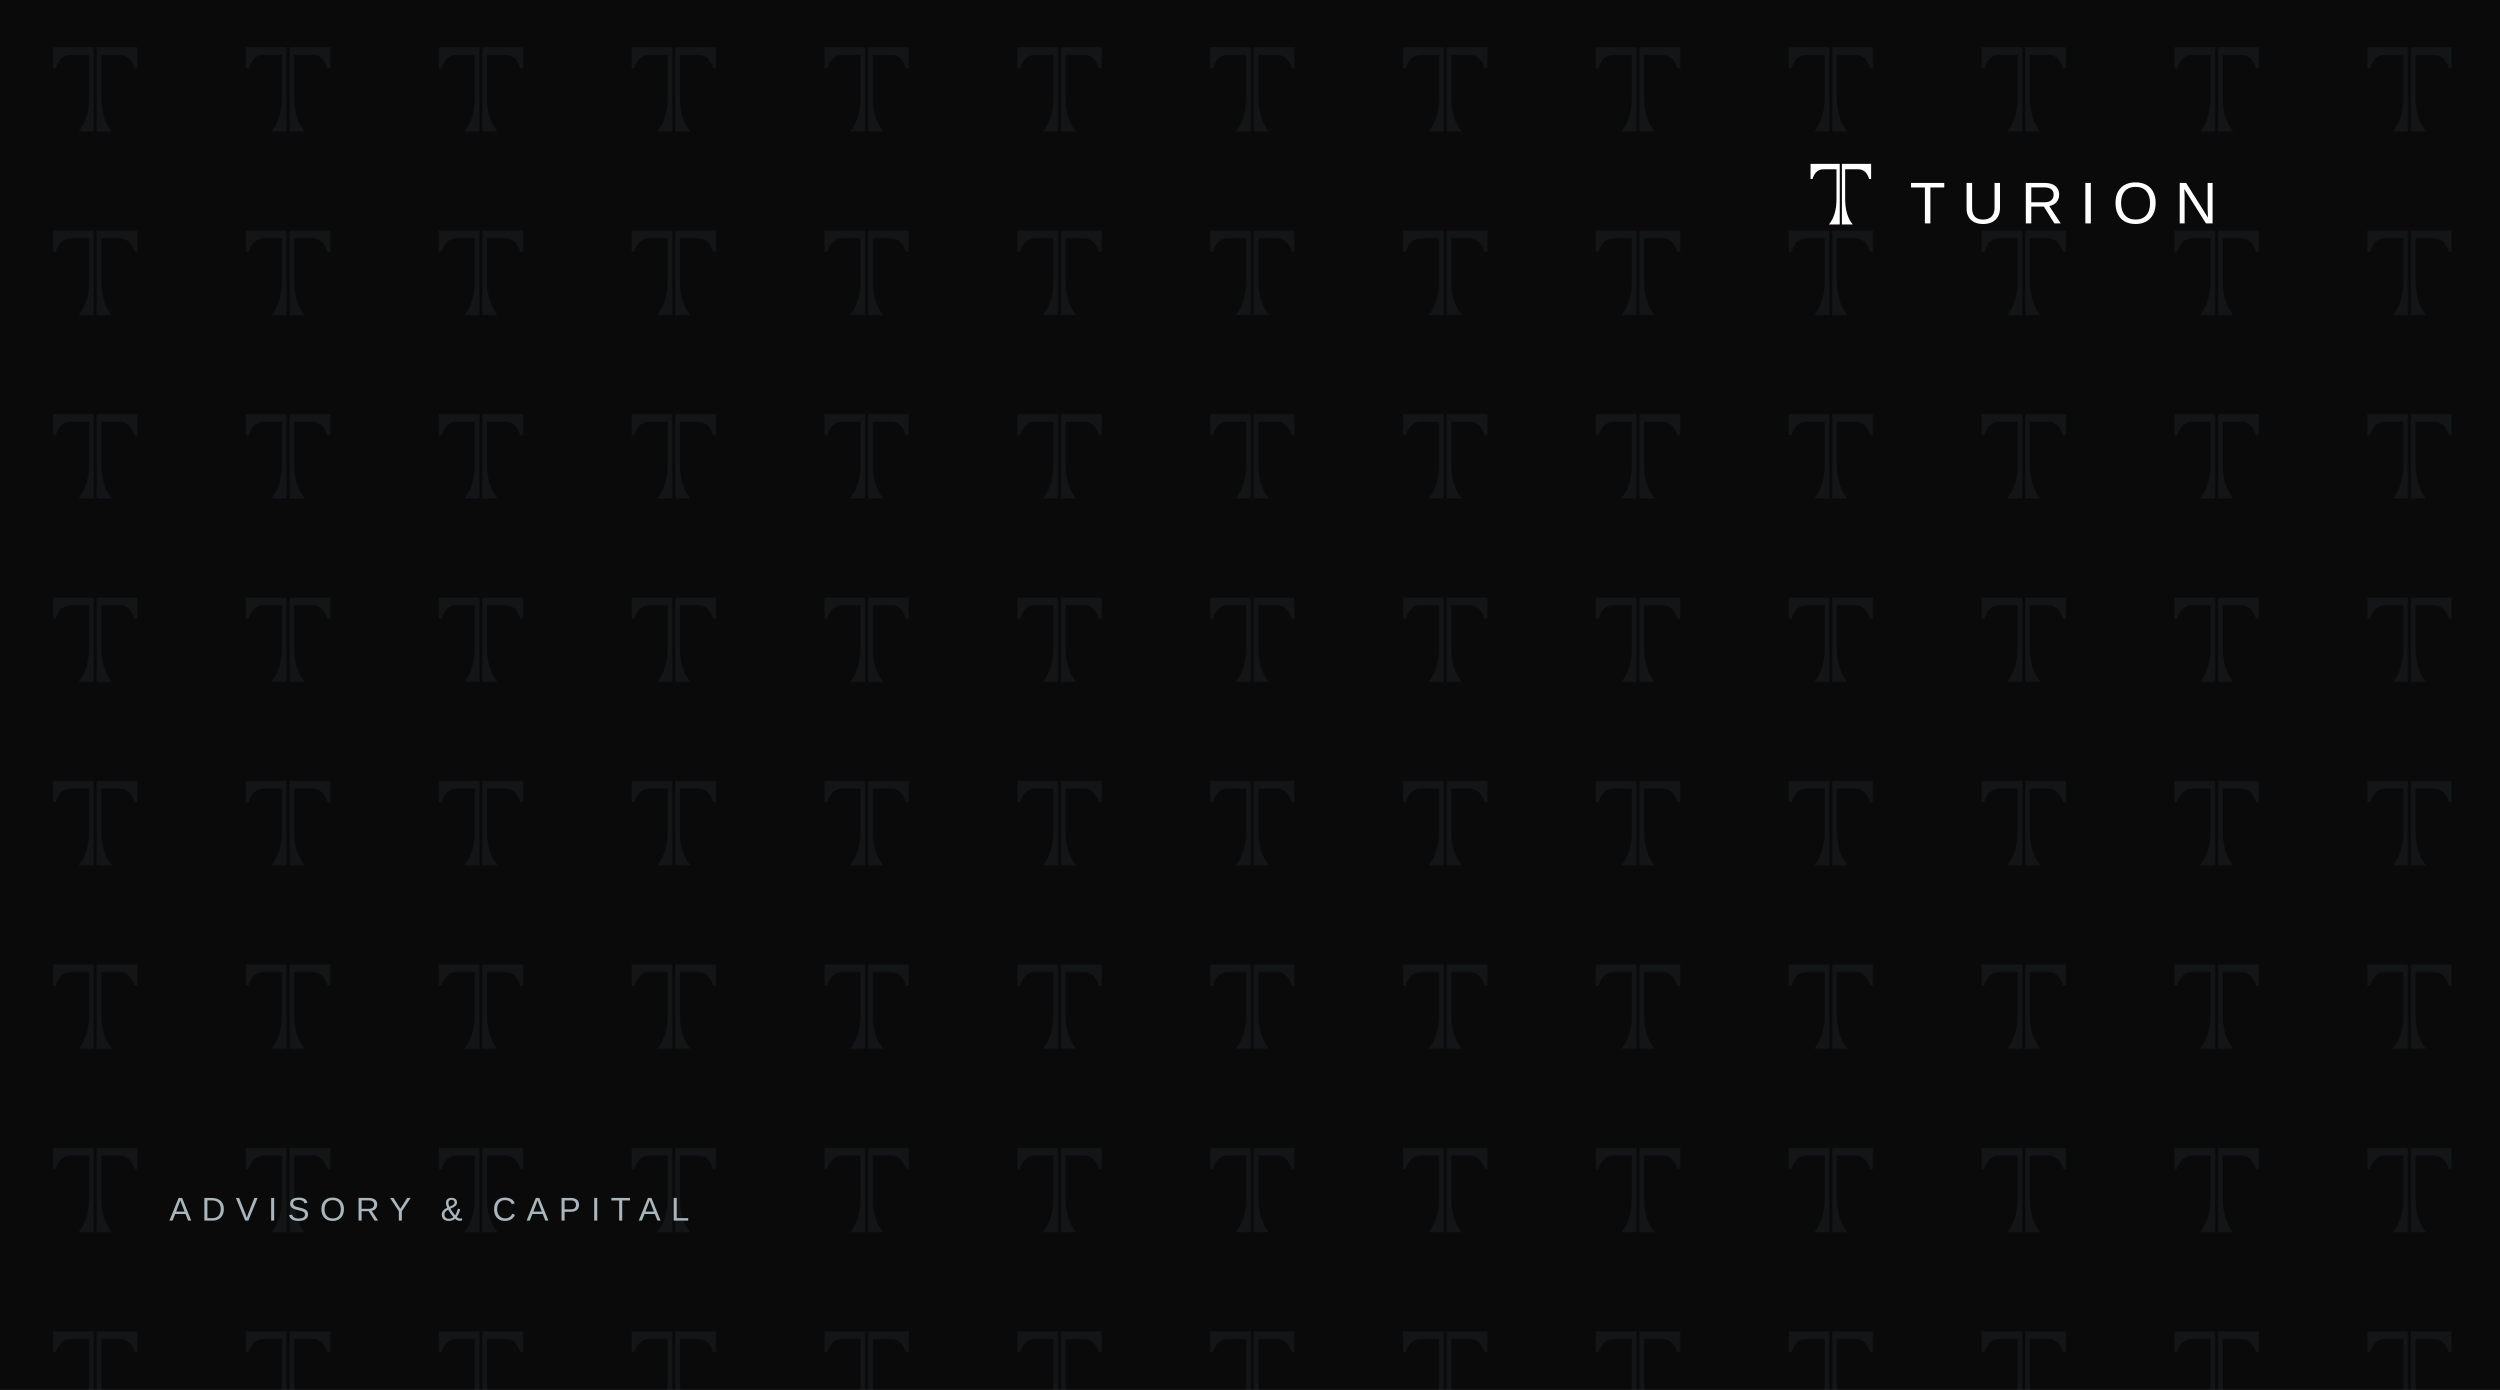
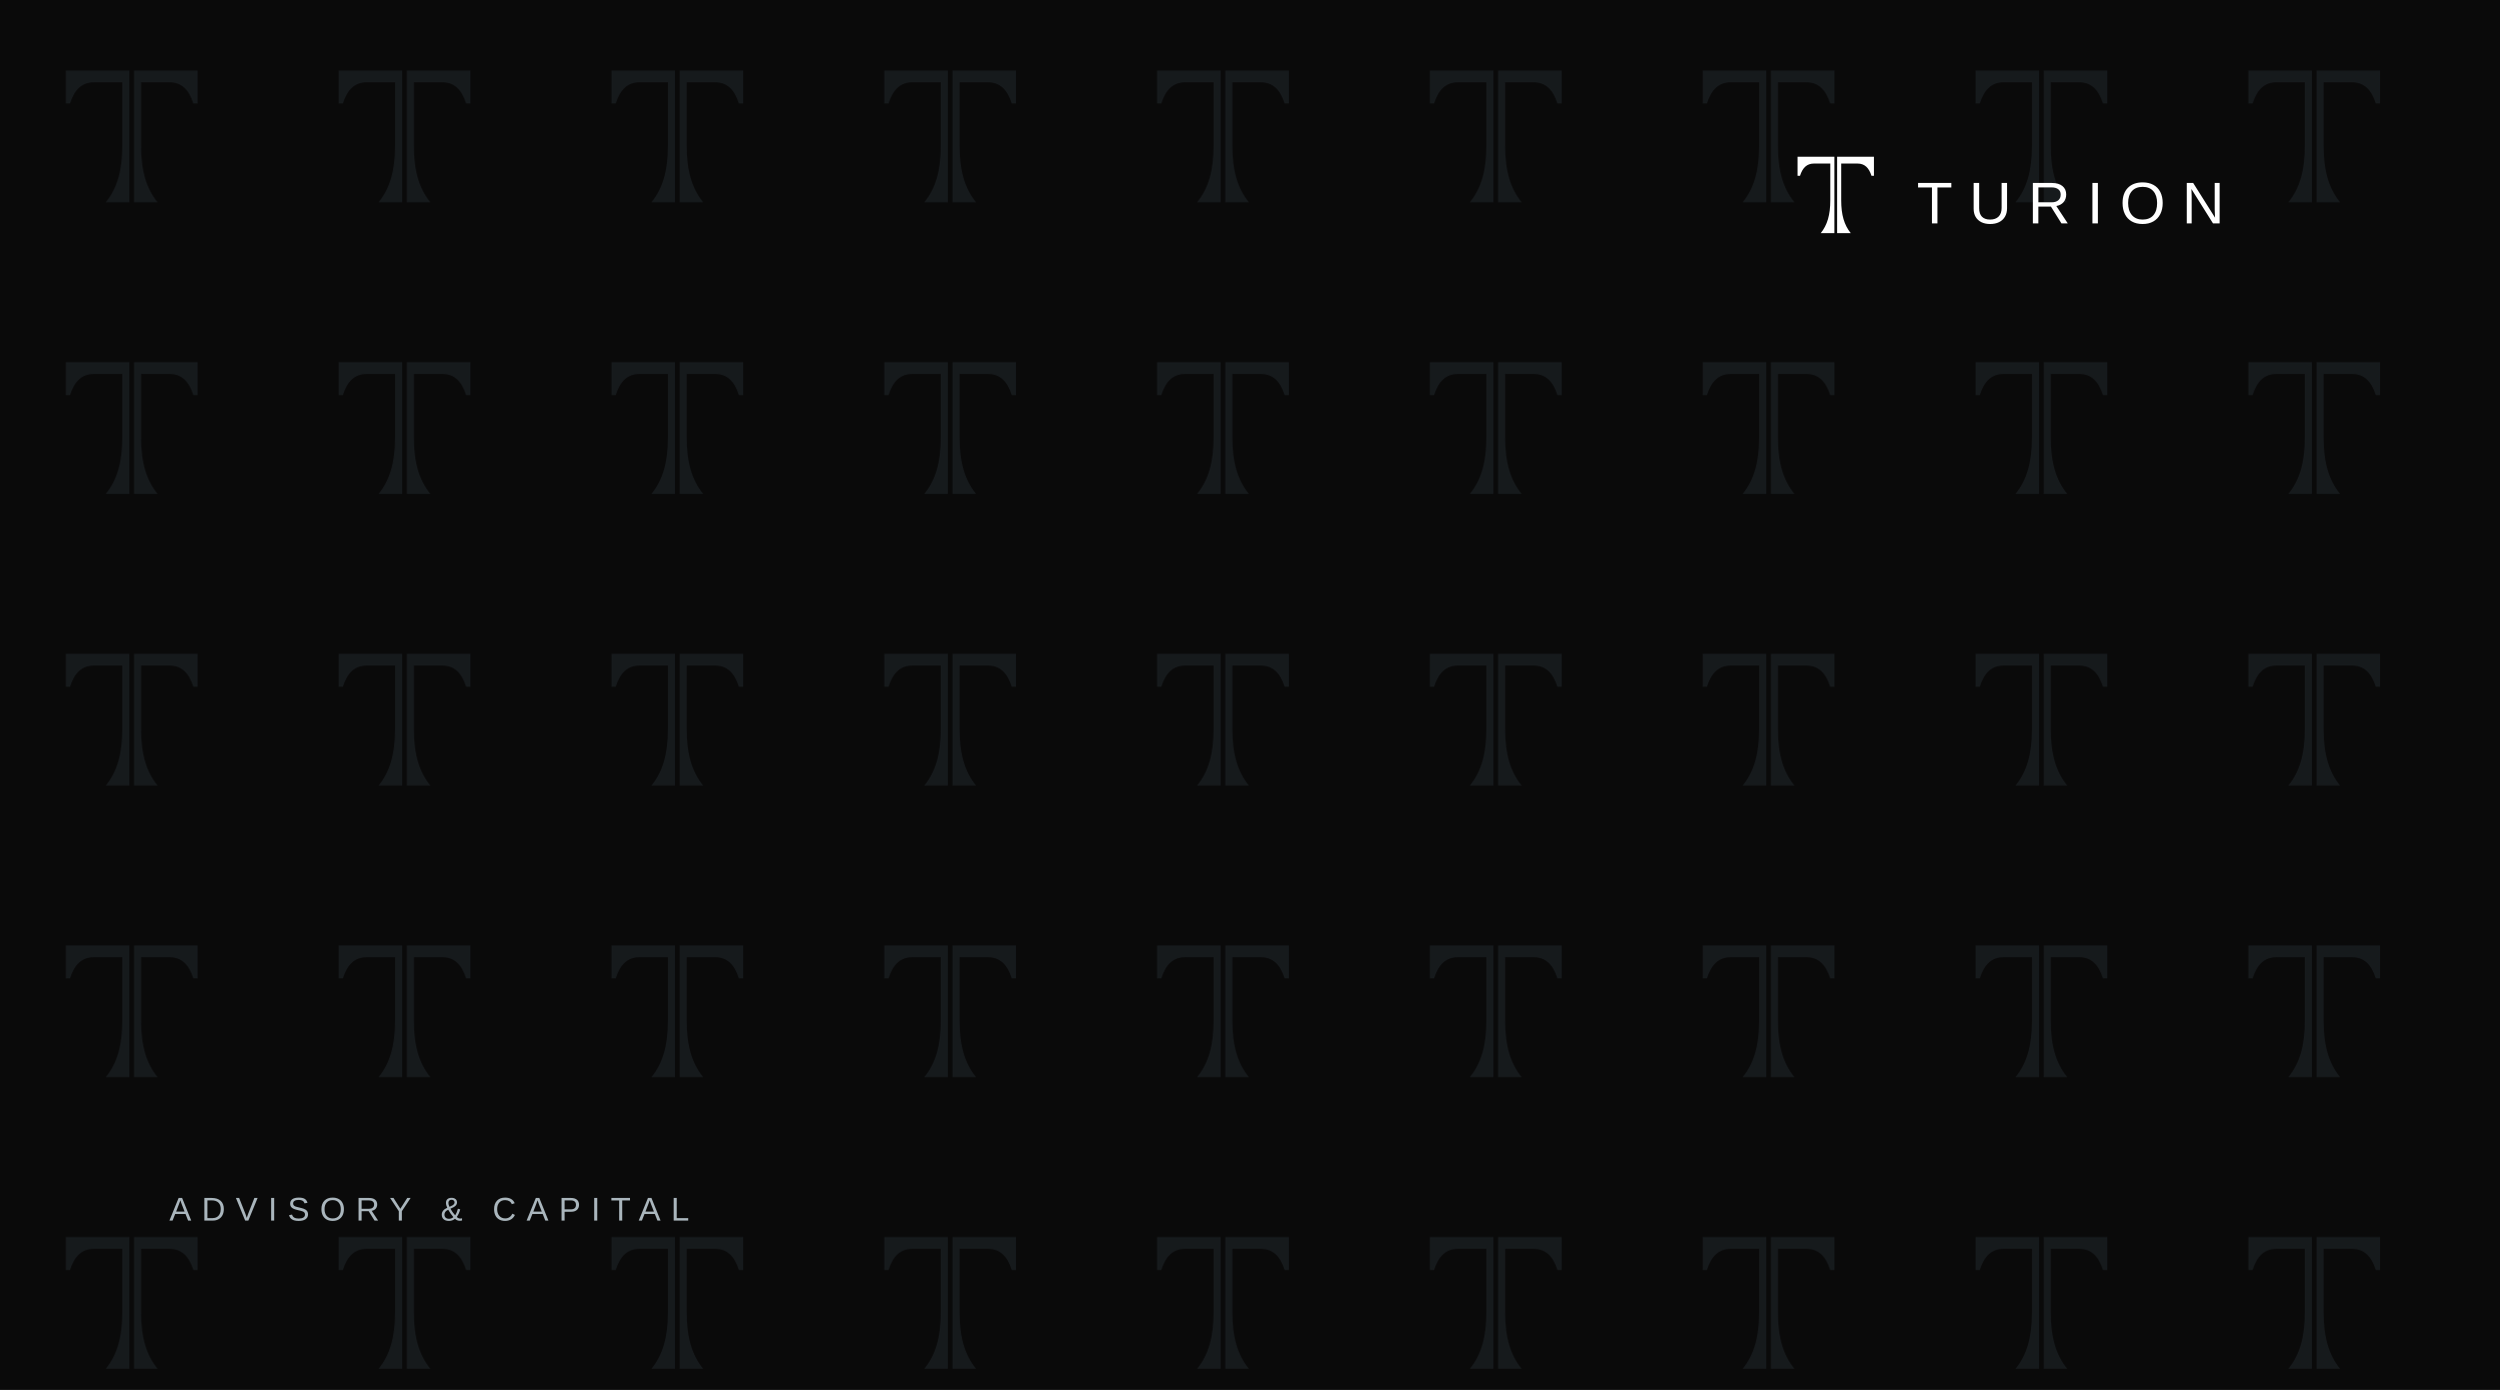
<svg xmlns="http://www.w3.org/2000/svg" width="1063" height="591" viewBox="0 0 1063 591" role="img" aria-label="Frente do cartão TURION">
  <defs>
-     <pattern id="p" width="82" height="78" patternUnits="userSpaceOnUse">
-       <g fill="#536878" opacity=".12" transform="translate(20 15) scale(.64)">
+     <pattern id="p" width="116" height="124" patternUnits="userSpaceOnUse">
+       <g fill="#536878" opacity=".17" transform="translate(24 22)">
        <path d="M4 8H31V64H21C25.8 58.1 28 50.6 28 40V13H16C10.9 13 7.7 16 5.8 22H4V8Z" />
        <path d="M33 8H60V22H58.2C56.3 16 53.1 13 48 13H36V40C36 50.6 38.2 58.1 43 64H33V8Z" />
      </g>
    </pattern>
  </defs>
  <rect width="1063" height="591" fill="#0A0A0A" />
  <rect width="1063" height="591" fill="url(#p)" />
-   <g transform="translate(768 66) scale(.46)" fill="#FFFFFF">
+   <g transform="translate(762 62) scale(.58)" fill="#FFFFFF">
    <path d="M4 8H31V64H21C25.8 58.1 28 50.6 28 40V13H16C10.9 13 7.7 16 5.8 22H4V8Z" />
    <path d="M33 8H60V22H58.2C56.3 16 53.1 13 48 13H36V40C36 50.6 38.2 58.1 43 64H33V8Z" />
  </g>
-   <text x="812" y="95" fill="#FFFFFF" font-family="Arial,Helvetica,sans-serif" font-size="25" font-weight="500" letter-spacing="7">TURION</text>
+   <text x="815" y="95" fill="#FFFFFF" font-family="Arial,Helvetica,sans-serif" font-size="25" font-weight="500" letter-spacing="7">TURION</text>
  <text x="72" y="519" fill="#AAB6BD" font-family="Arial,Helvetica,sans-serif" font-size="14" letter-spacing="4.4">ADVISORY &amp; CAPITAL</text>
</svg>
